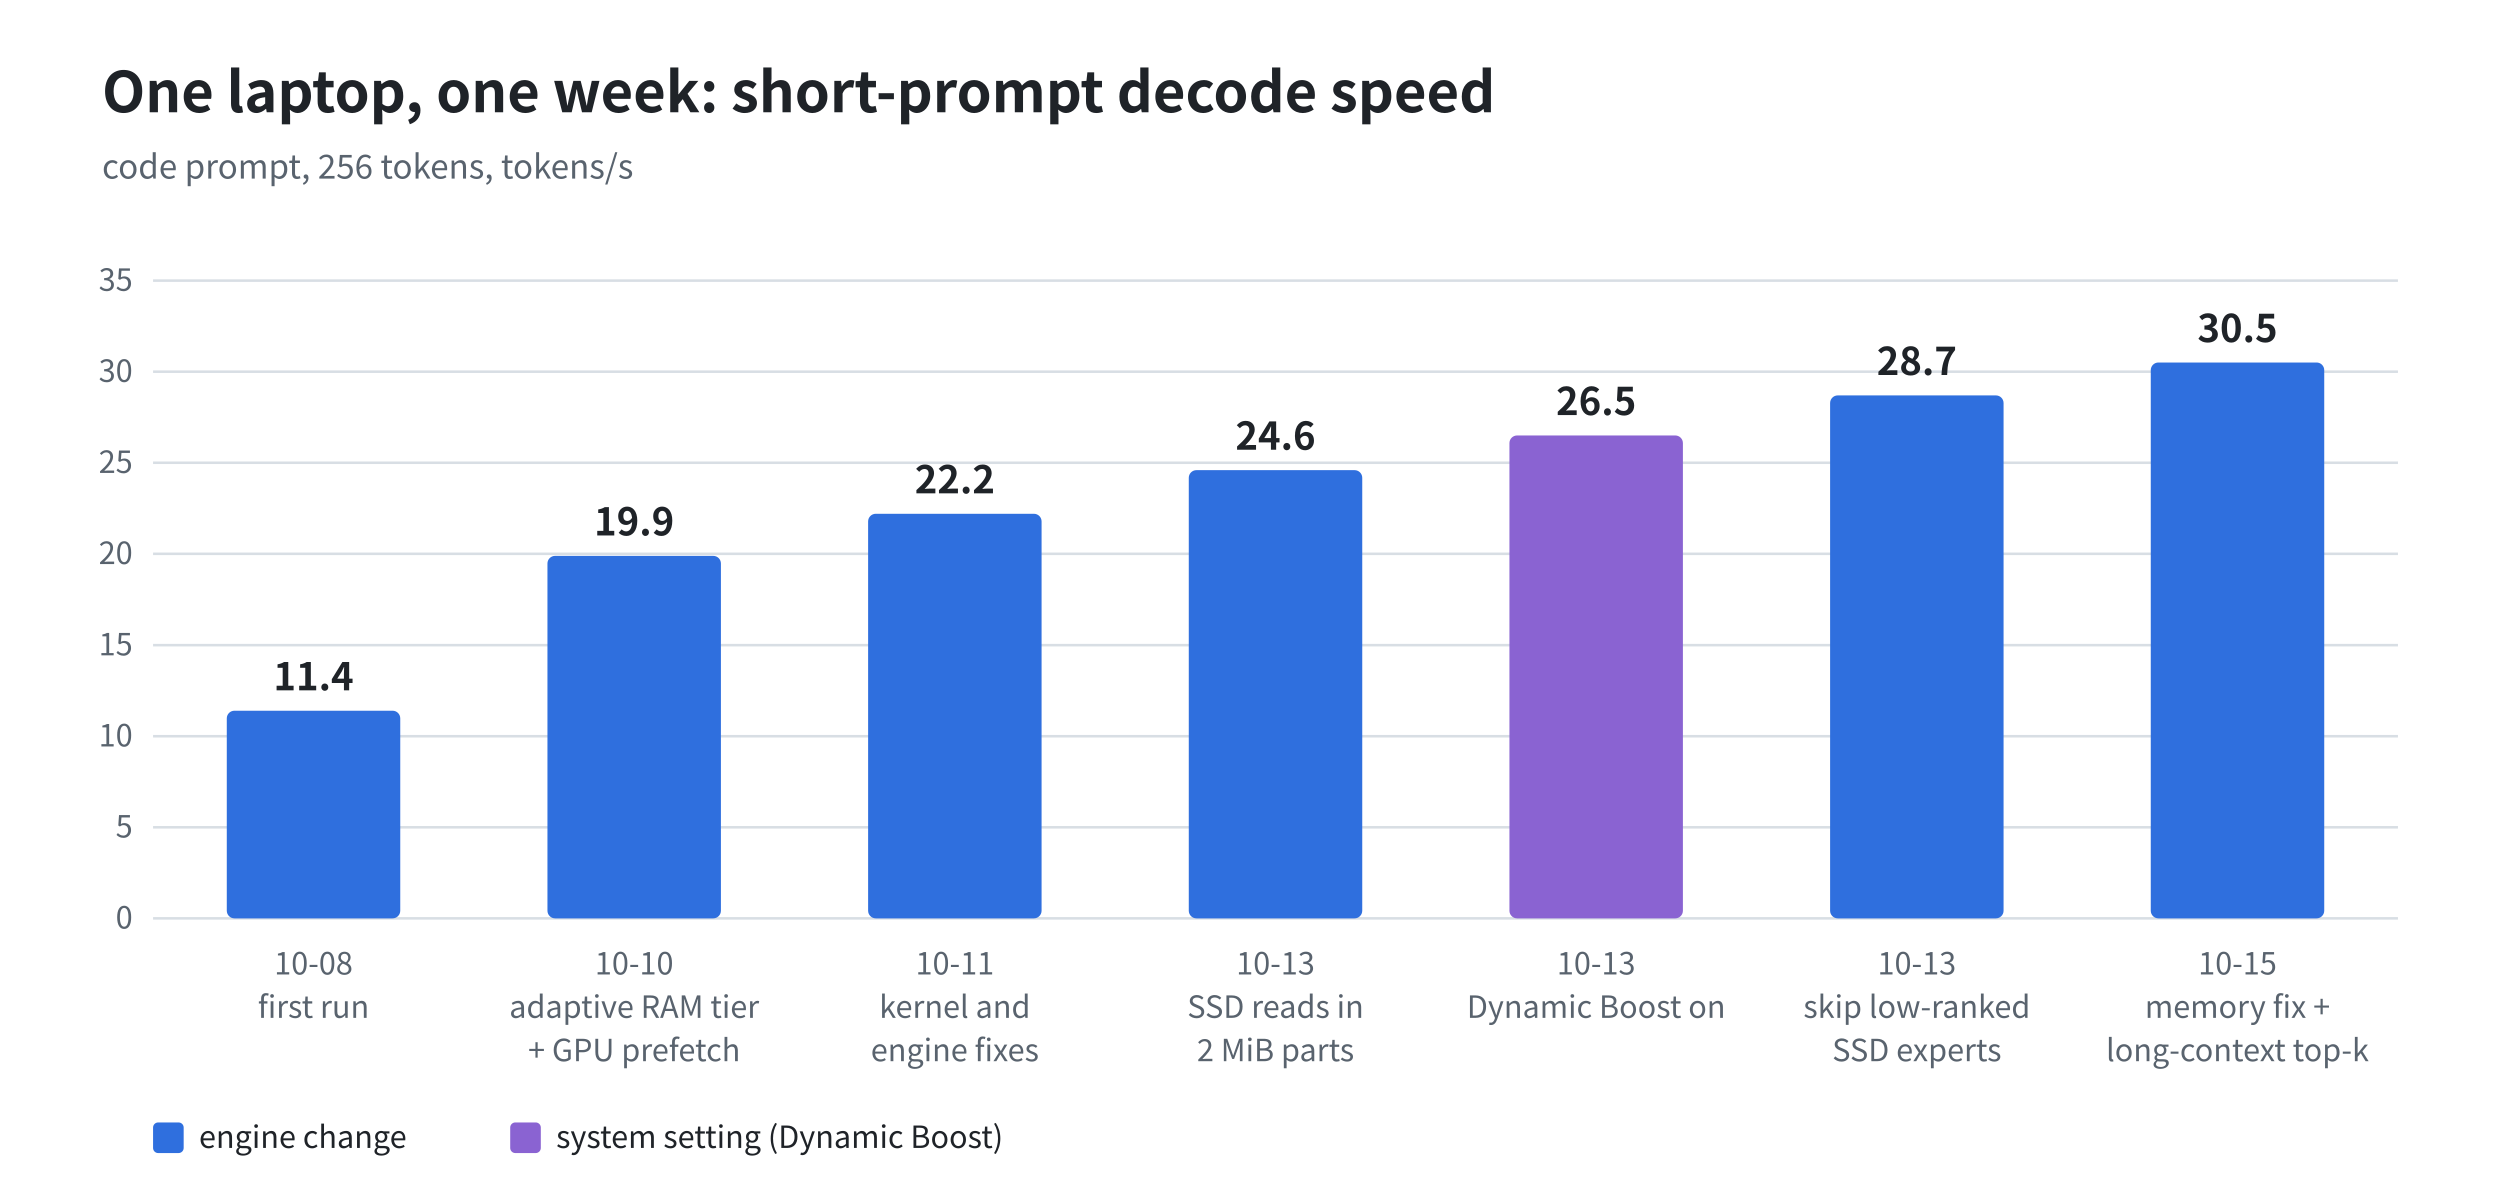
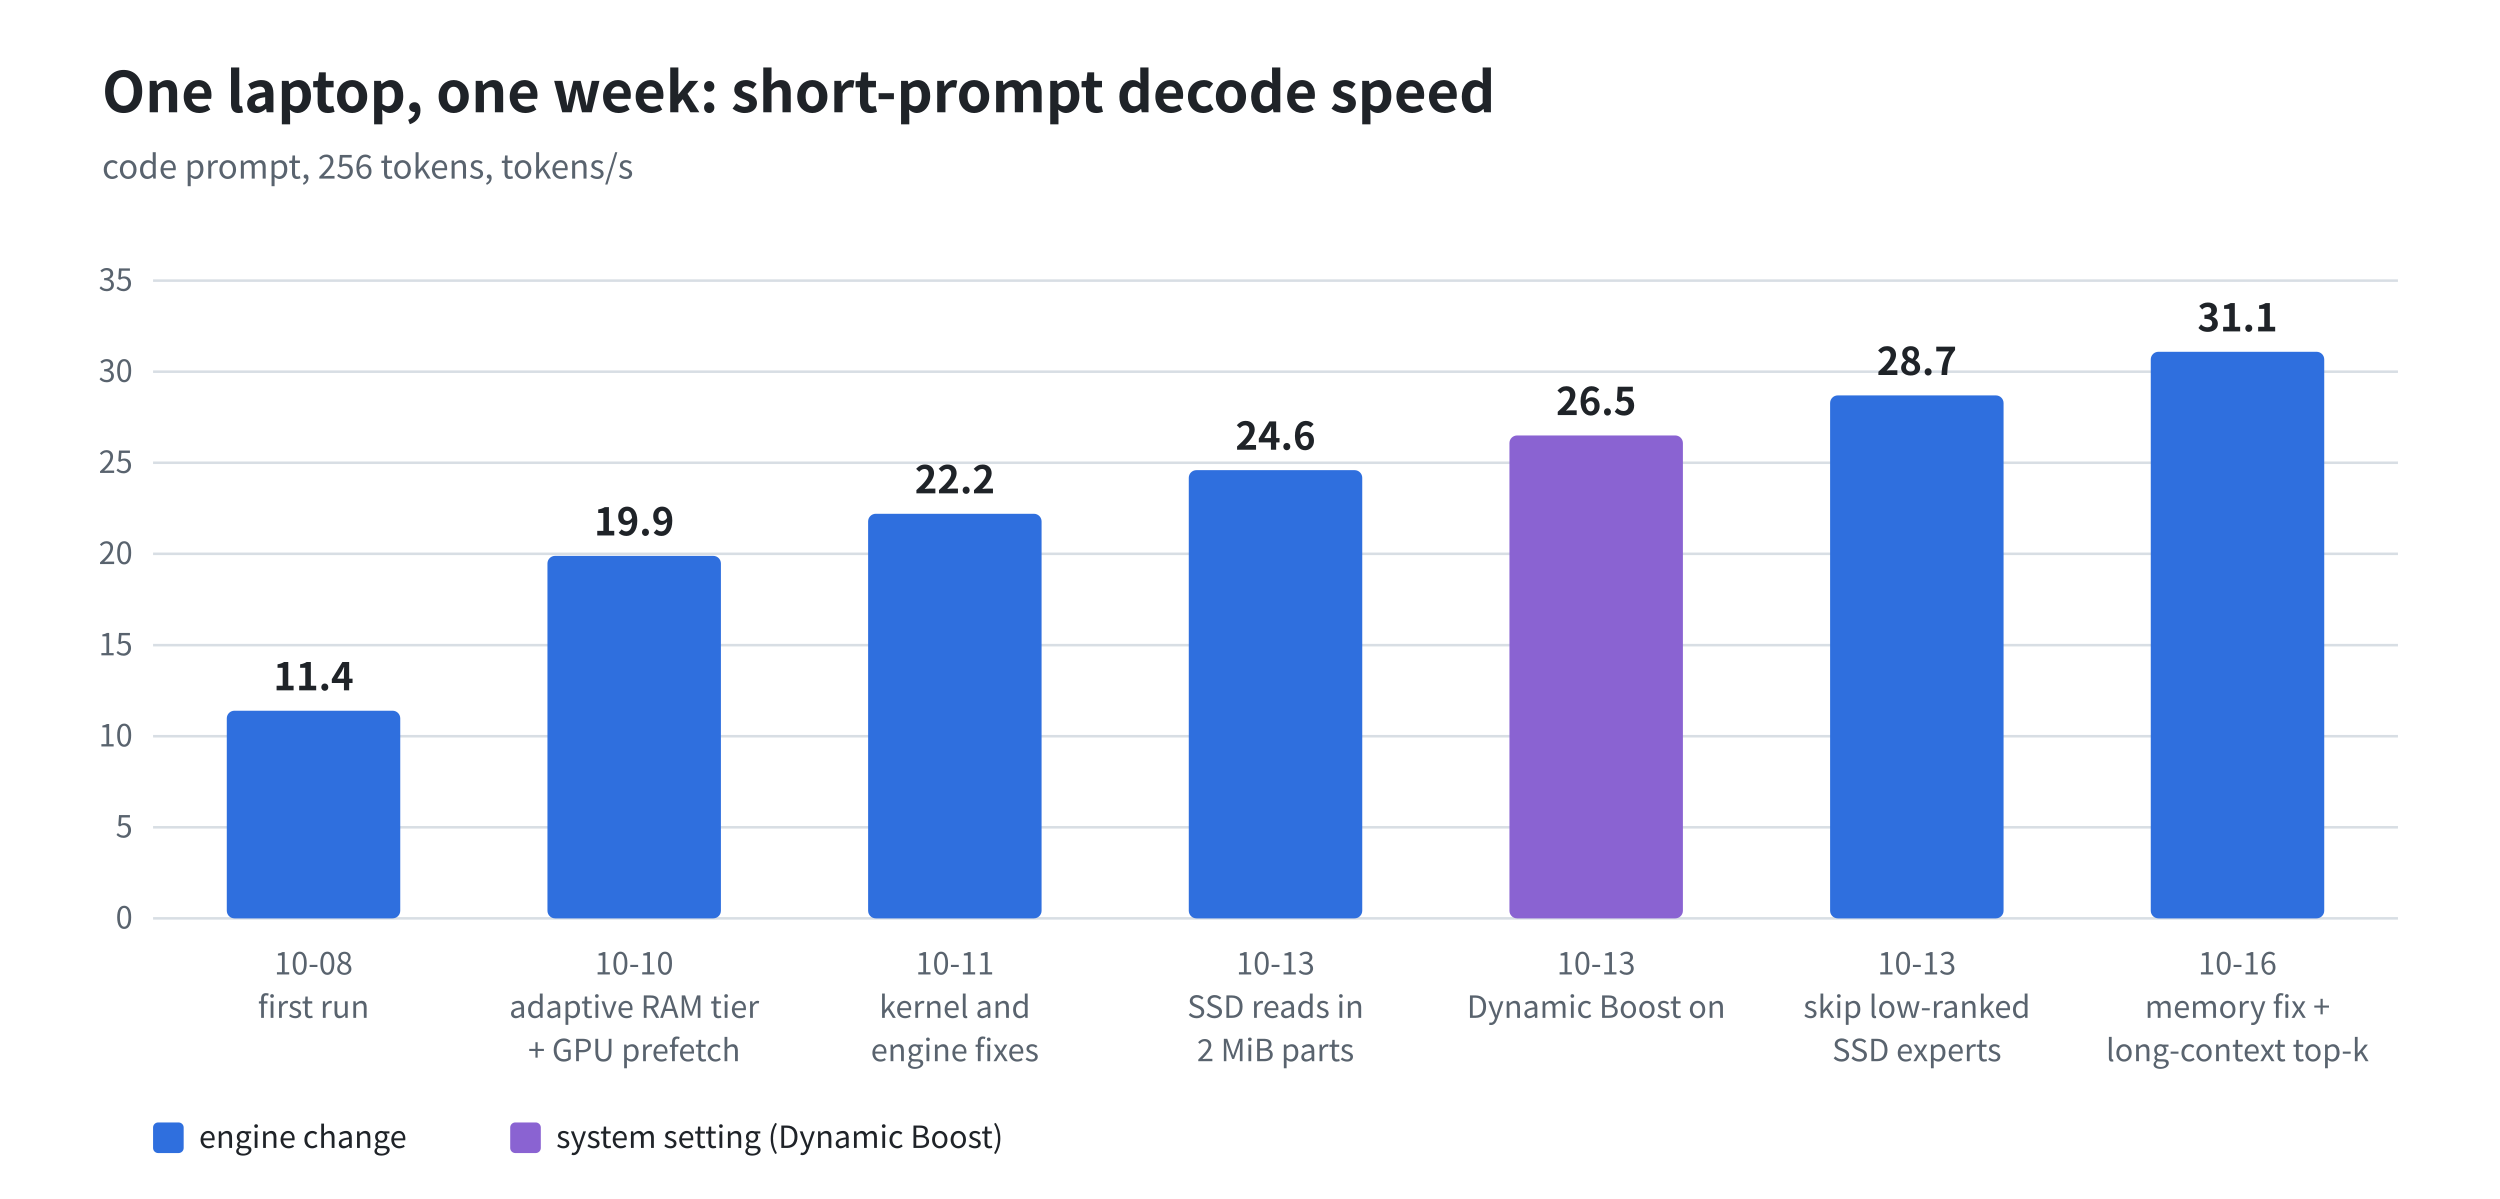
<svg xmlns="http://www.w3.org/2000/svg" viewBox="0 0 980 470" width="980" height="470" role="img" aria-label="One laptop, one week: short-prompt decode speed">
  <rect width="980" height="470" fill="#ffffff" />
  <g font-family="-apple-system, BlinkMacSystemFont, 'Segoe UI', 'PingFang SC', 'Hiragino Sans GB', 'Microsoft YaHei', 'Noto Sans CJK SC', Roboto, Helvetica, Arial, sans-serif" fill="#1f2328">
    <text x="40.0" y="44.0" font-size="22" text-anchor="start" font-weight="700" fill="#1f2328">One laptop, one week: short-prompt decode speed</text>
    <text x="40.0" y="70.0" font-size="13" text-anchor="start" font-weight="400" fill="#59636e">code prompt, 256 tokens, tokens/s</text>
    <line x1="60" x2="940" y1="360.0" y2="360.0" stroke="#d8dee4" />
    <text x="52.0" y="364.0" font-size="12" text-anchor="end" font-weight="400" fill="#59636e">0</text>
    <line x1="60" x2="940" y1="324.3" y2="324.3" stroke="#d8dee4" />
    <text x="52.0" y="328.3" font-size="12" text-anchor="end" font-weight="400" fill="#59636e">5</text>
    <line x1="60" x2="940" y1="288.6" y2="288.6" stroke="#d8dee4" />
    <text x="52.0" y="292.6" font-size="12" text-anchor="end" font-weight="400" fill="#59636e">10</text>
    <line x1="60" x2="940" y1="252.9" y2="252.9" stroke="#d8dee4" />
    <text x="52.0" y="256.9" font-size="12" text-anchor="end" font-weight="400" fill="#59636e">15</text>
    <line x1="60" x2="940" y1="217.1" y2="217.1" stroke="#d8dee4" />
    <text x="52.0" y="221.1" font-size="12" text-anchor="end" font-weight="400" fill="#59636e">20</text>
    <line x1="60" x2="940" y1="181.4" y2="181.4" stroke="#d8dee4" />
    <text x="52.0" y="185.4" font-size="12" text-anchor="end" font-weight="400" fill="#59636e">25</text>
    <line x1="60" x2="940" y1="145.7" y2="145.7" stroke="#d8dee4" />
    <text x="52.0" y="149.7" font-size="12" text-anchor="end" font-weight="400" fill="#59636e">30</text>
    <line x1="60" x2="940" y1="110.0" y2="110.0" stroke="#d8dee4" />
    <text x="52.0" y="114.0" font-size="12" text-anchor="end" font-weight="400" fill="#59636e">35</text>
    <rect x="88.9" y="278.6" width="68" height="81.4" rx="3" fill="#2f6fde" />
    <text x="122.9" y="270.6" font-size="15" text-anchor="middle" font-weight="700" fill="#1f2328">11.4</text>
    <text x="122.9" y="382.0" font-size="12" text-anchor="middle" font-weight="400" fill="#59636e">10-08</text>
    <text x="122.9" y="399.0" font-size="12" text-anchor="middle" font-weight="400" fill="#59636e">first run</text>
    <rect x="214.6" y="217.9" width="68" height="142.1" rx="3" fill="#2f6fde" />
    <text x="248.6" y="209.9" font-size="15" text-anchor="middle" font-weight="700" fill="#1f2328">19.9</text>
    <text x="248.6" y="382.0" font-size="12" text-anchor="middle" font-weight="400" fill="#59636e">10-10</text>
    <text x="248.6" y="399.0" font-size="12" text-anchor="middle" font-weight="400" fill="#59636e">adaptive RAM tier</text>
    <text x="248.6" y="416.0" font-size="12" text-anchor="middle" font-weight="400" fill="#59636e">+ GPU prefetch</text>
    <rect x="340.3" y="201.4" width="68" height="158.6" rx="3" fill="#2f6fde" />
    <text x="374.3" y="193.4" font-size="15" text-anchor="middle" font-weight="700" fill="#1f2328">22.2</text>
    <text x="374.3" y="382.0" font-size="12" text-anchor="middle" font-weight="400" fill="#59636e">10-11</text>
    <text x="374.3" y="399.0" font-size="12" text-anchor="middle" font-weight="400" fill="#59636e">kernel and</text>
    <text x="374.3" y="416.0" font-size="12" text-anchor="middle" font-weight="400" fill="#59636e">engine fixes</text>
    <rect x="466.0" y="184.3" width="68" height="175.7" rx="3" fill="#2f6fde" />
    <text x="500.0" y="176.3" font-size="15" text-anchor="middle" font-weight="700" fill="#1f2328">24.6</text>
    <text x="500.0" y="382.0" font-size="12" text-anchor="middle" font-weight="400" fill="#59636e">10-13</text>
    <text x="500.0" y="399.0" font-size="12" text-anchor="middle" font-weight="400" fill="#59636e">SSD reads in</text>
    <text x="500.0" y="416.0" font-size="12" text-anchor="middle" font-weight="400" fill="#59636e">2 MiB parts</text>
    <rect x="591.7" y="170.7" width="68" height="189.3" rx="3" fill="#8a63d2" />
    <text x="625.7" y="162.7" font-size="15" text-anchor="middle" font-weight="700" fill="#1f2328">26.5</text>
    <text x="625.7" y="382.0" font-size="12" text-anchor="middle" font-weight="400" fill="#59636e">10-13</text>
    <text x="625.7" y="399.0" font-size="12" text-anchor="middle" font-weight="400" fill="#59636e">Dynamic Boost on</text>
    <rect x="717.4" y="155.0" width="68" height="205.0" rx="3" fill="#2f6fde" />
    <text x="751.4" y="147.0" font-size="15" text-anchor="middle" font-weight="700" fill="#1f2328">28.7</text>
    <text x="751.4" y="382.0" font-size="12" text-anchor="middle" font-weight="400" fill="#59636e">10-13</text>
    <text x="751.4" y="399.0" font-size="12" text-anchor="middle" font-weight="400" fill="#59636e">skip low-ranked</text>
    <text x="751.4" y="416.0" font-size="12" text-anchor="middle" font-weight="400" fill="#59636e">SSD experts</text>
-     <rect x="843.1" y="142.1" width="68" height="217.9" rx="3" fill="#2f6fde" />
-     <text x="877.1" y="134.1" font-size="15" text-anchor="middle" font-weight="700" fill="#1f2328">30.5</text>
-     <text x="877.1" y="382.0" font-size="12" text-anchor="middle" font-weight="400" fill="#59636e">10-15</text>
+     <rect x="843.1" y="137.9" width="68" height="222.1" rx="3" fill="#2f6fde" />
+     <text x="877.1" y="129.9" font-size="15" text-anchor="middle" font-weight="700" fill="#1f2328">31.1</text>
+     <text x="877.1" y="382.0" font-size="12" text-anchor="middle" font-weight="400" fill="#59636e">10-16</text>
    <text x="877.1" y="399.0" font-size="12" text-anchor="middle" font-weight="400" fill="#59636e">memory fix +</text>
    <text x="877.1" y="416.0" font-size="12" text-anchor="middle" font-weight="400" fill="#59636e">long-context top-k</text>
    <rect x="60" y="440" width="12" height="12" rx="2" fill="#2f6fde" />
    <text x="78.0" y="450.0" font-size="12" text-anchor="start" font-weight="400" fill="#1f2328">engine change</text>
    <rect x="200" y="440" width="12" height="12" rx="2" fill="#8a63d2" />
    <text x="218.0" y="450.0" font-size="12" text-anchor="start" font-weight="400" fill="#1f2328">system setting (Dynamic Boost)</text>
  </g>
</svg>
